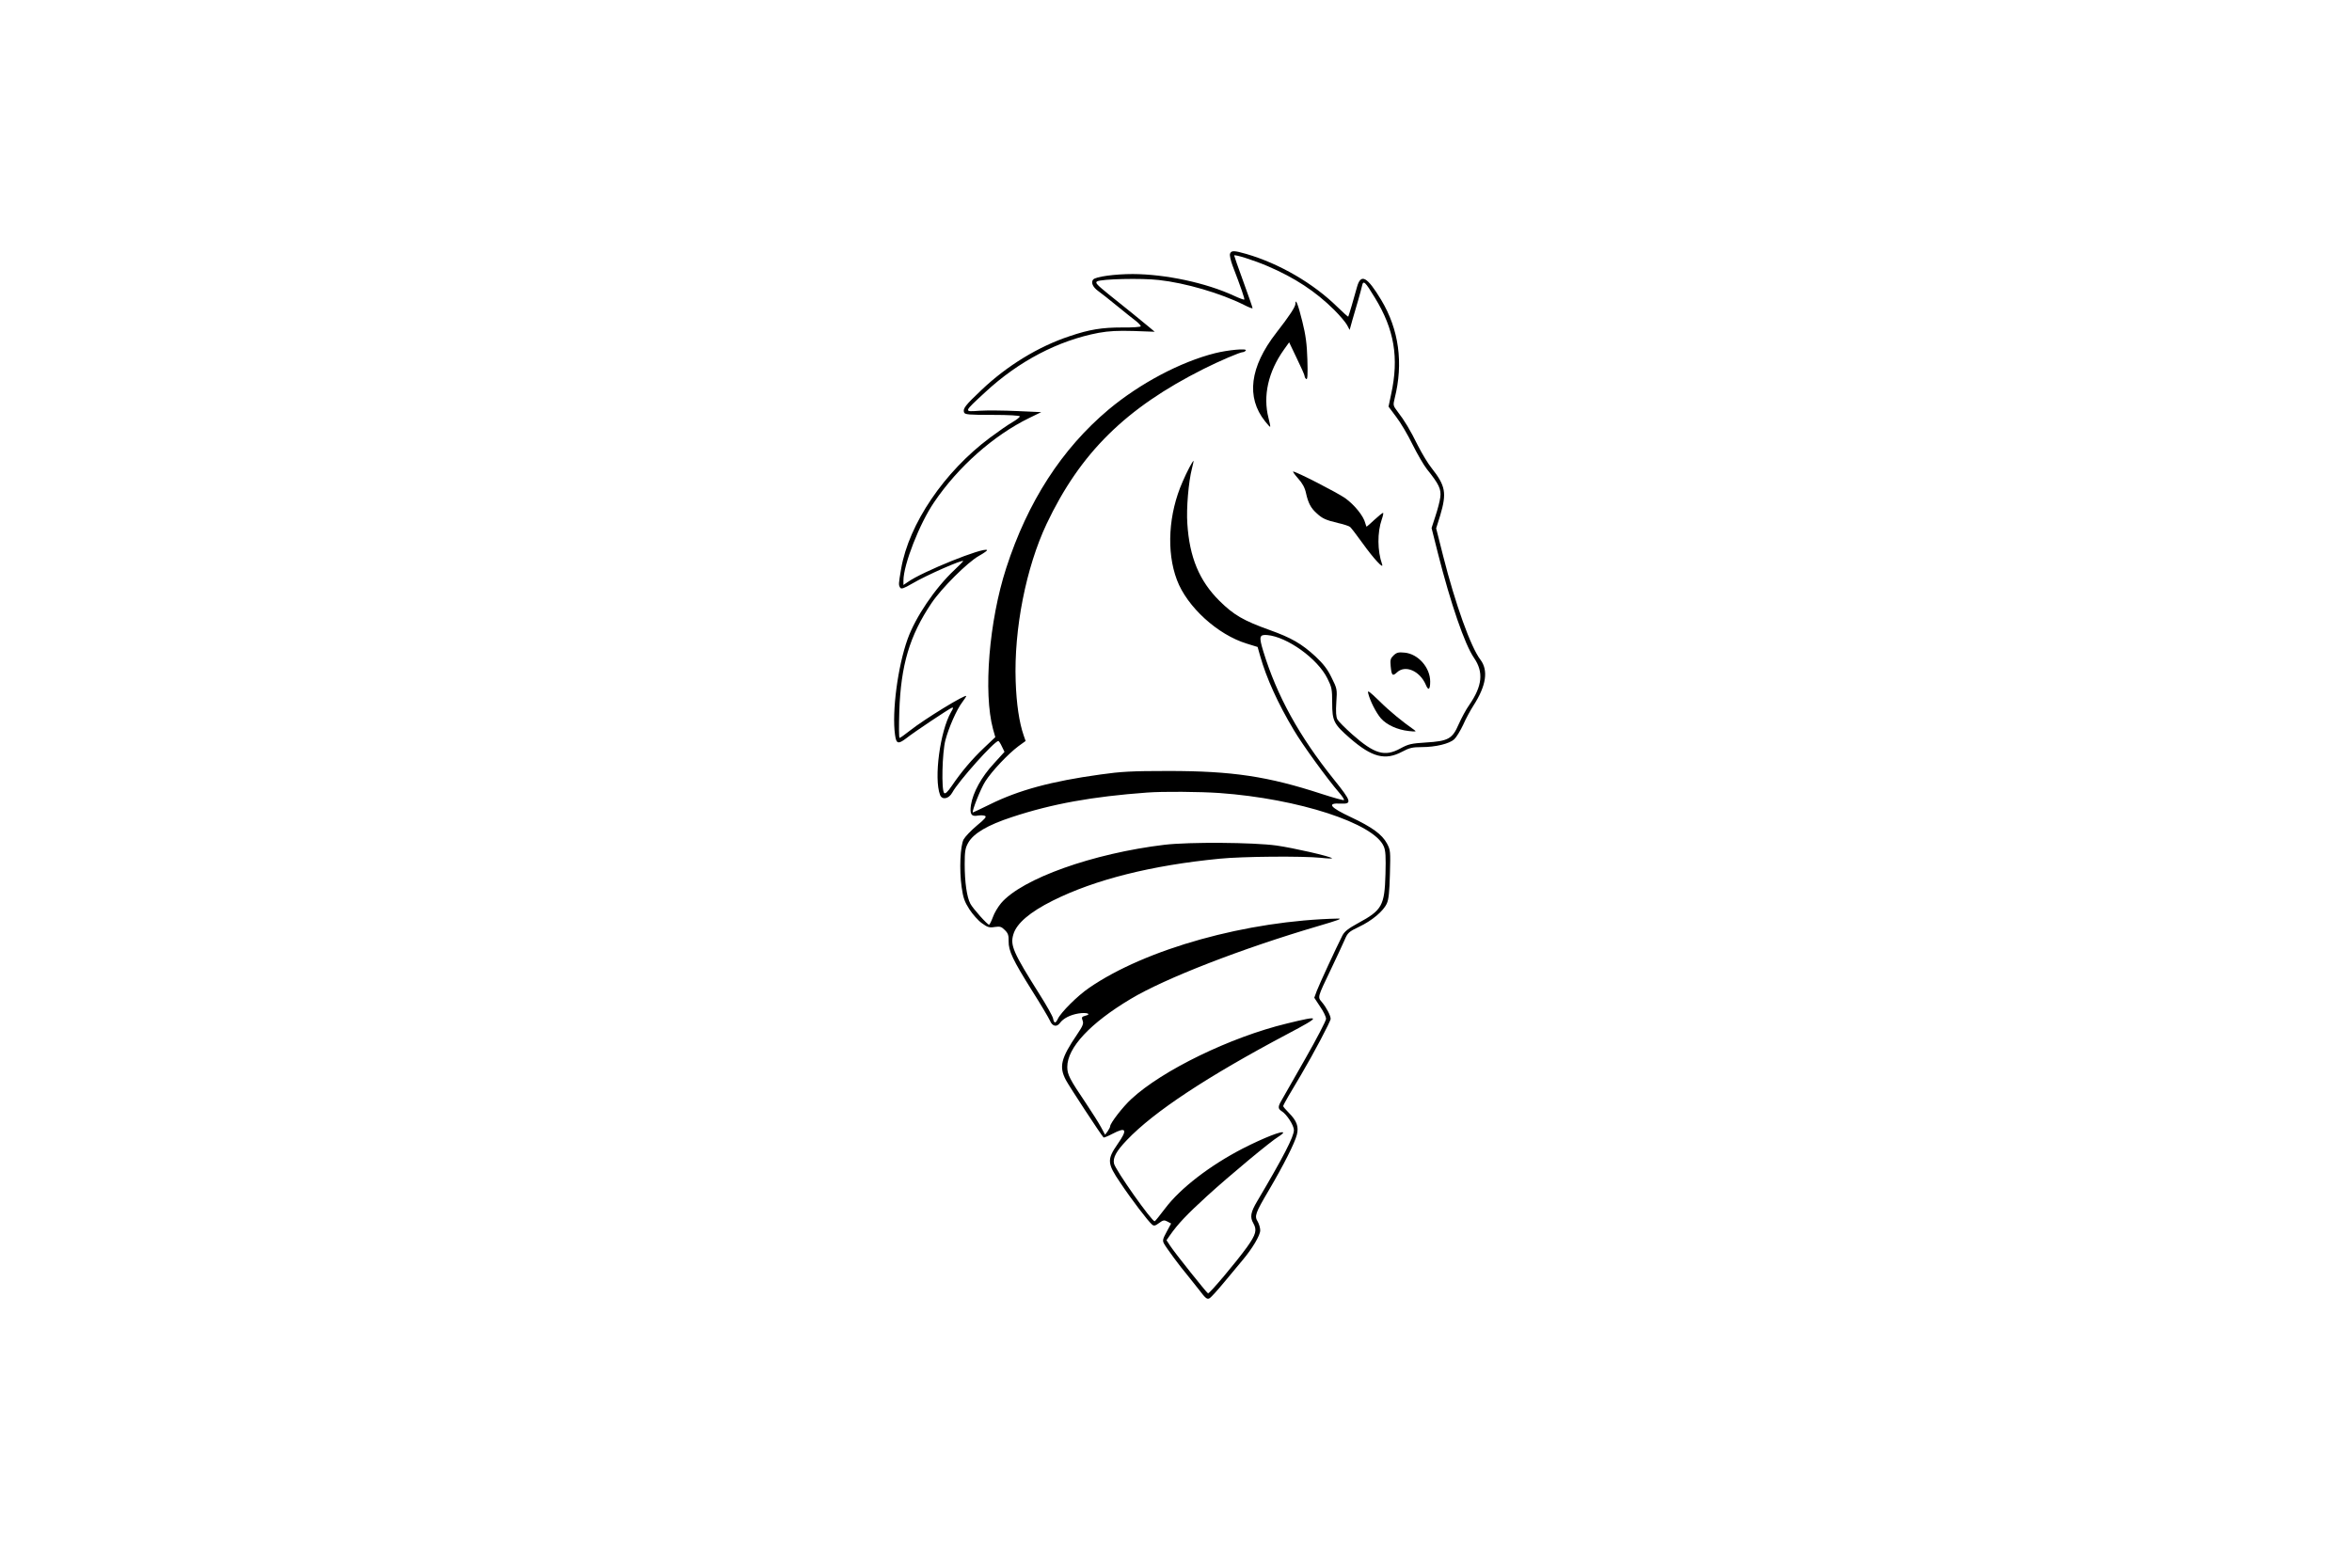
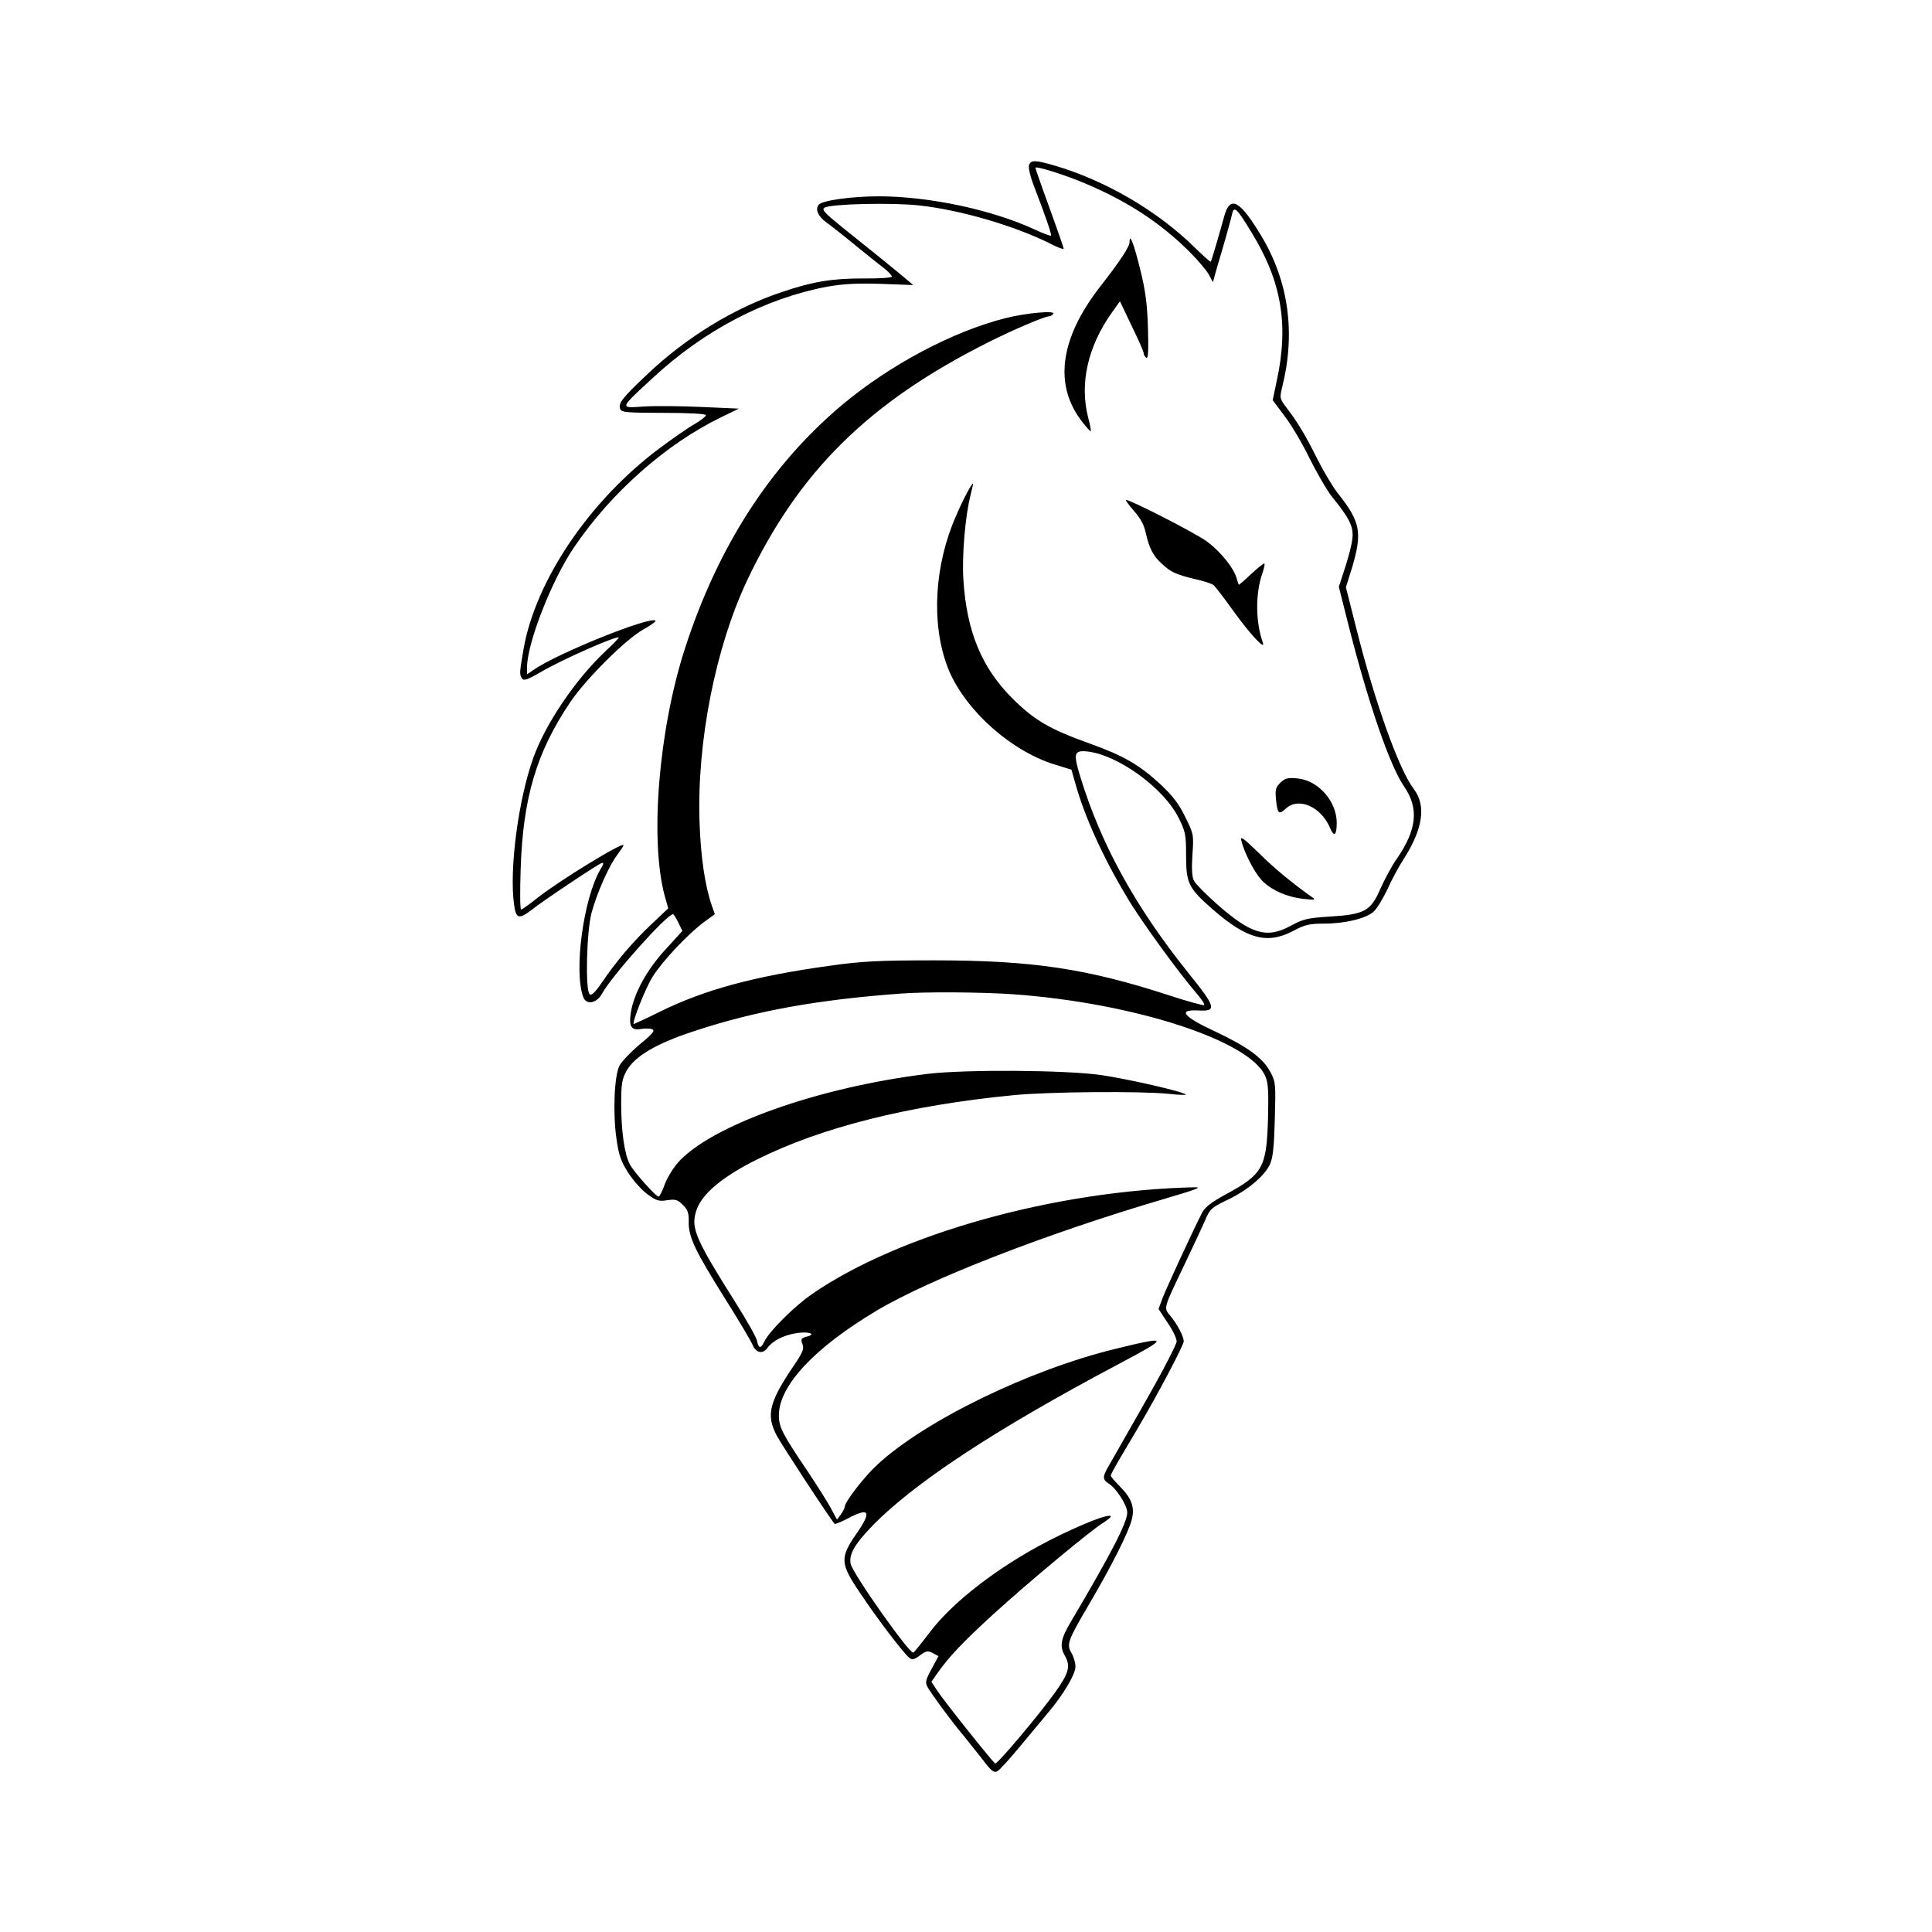
- <svg xmlns="http://www.w3.org/2000/svg" version="1.0" width="1536pt" height="1024pt" viewBox="0 0 1536 1024" preserveAspectRatio="xMidYMid meet">
+ <svg xmlns="http://www.w3.org/2000/svg" version="1.0" width="512" height="512" viewBox="366.10 95.60 820.80 820.80" preserveAspectRatio="xMidYMid meet">
  <g transform="translate(0,1024) scale(0.1,-0.1)" fill="#000000" stroke="none">
    <path d="M8033 8583 c-4 -9 4 -44 16 -77 56 -146 81 -219 77 -223 -2 -2 -33 9 -67 25 -183 85 -448 141 -661 142 -117 0 -243 -17 -259 -36 -16 -19 -2 -50 33 -75 17 -12 73 -56 124 -98 51 -42 107 -86 124 -99 16 -13 30 -28 30 -33 0 -5 -55 -9 -122 -8 -132 0 -213 -13 -343 -57 -203 -67 -409 -193 -576 -352 -107 -101 -122 -122 -113 -146 5 -14 32 -16 185 -16 107 0 179 -4 179 -10 0 -5 -21 -22 -47 -37 -27 -15 -93 -61 -148 -102 -298 -222 -529 -562 -580 -856 -17 -101 -18 -105 -6 -124 7 -10 23 -5 78 27 93 55 333 160 333 147 0 -2 -25 -28 -56 -57 -128 -120 -256 -310 -307 -453 -64 -178 -103 -475 -82 -624 8 -60 20 -64 74 -23 47 38 277 191 297 199 11 4 11 -2 -5 -28 -72 -125 -113 -433 -72 -541 13 -35 57 -27 80 15 40 74 275 337 301 337 3 0 14 -16 23 -36 l17 -35 -70 -77 c-80 -86 -136 -188 -149 -270 -9 -60 2 -78 47 -69 15 2 35 2 44 -2 13 -5 2 -19 -53 -64 -38 -32 -76 -72 -86 -90 -22 -42 -29 -199 -13 -311 10 -71 19 -96 51 -146 21 -32 57 -73 81 -90 37 -27 49 -31 84 -25 35 5 44 2 66 -20 21 -20 26 -35 25 -73 -1 -63 27 -122 153 -323 57 -90 109 -178 117 -196 15 -37 44 -44 65 -15 22 30 67 53 121 62 54 9 90 -4 44 -15 -22 -6 -25 -10 -17 -31 8 -19 2 -35 -36 -91 -106 -156 -119 -211 -73 -298 21 -40 228 -356 246 -375 2 -2 28 8 56 23 93 49 103 30 35 -67 -69 -100 -68 -125 18 -251 69 -104 183 -254 208 -274 12 -10 21 -8 45 10 27 20 34 21 55 10 l24 -13 -29 -54 c-25 -46 -28 -57 -18 -76 14 -27 110 -157 154 -208 16 -20 51 -64 78 -98 39 -52 50 -61 65 -53 10 5 53 53 97 106 44 53 98 118 119 143 65 77 116 163 116 195 0 16 -7 41 -16 57 -23 37 -17 54 72 205 97 165 169 308 183 362 14 53 0 92 -52 144 -21 21 -37 40 -37 44 0 4 15 32 33 63 19 32 56 95 84 142 82 139 193 349 193 365 0 21 -27 73 -57 109 -29 34 -30 29 58 213 37 78 78 165 90 193 20 47 27 54 94 86 85 40 160 103 182 153 12 26 17 77 20 191 4 148 4 157 -19 200 -32 60 -99 108 -235 172 -137 64 -161 94 -69 89 78 -4 73 14 -44 159 -226 282 -371 545 -460 836 -29 95 -26 110 25 106 130 -11 330 -154 394 -284 28 -56 31 -70 31 -157 0 -121 10 -140 115 -232 145 -126 231 -148 342 -89 47 25 67 30 127 30 92 0 181 22 213 51 14 13 40 56 58 94 17 39 48 96 68 127 83 129 98 229 45 299 -63 82 -164 364 -243 676 l-46 182 26 83 c44 148 36 194 -56 311 -23 28 -63 95 -90 148 -51 103 -86 161 -133 222 -28 37 -29 40 -18 85 58 230 28 450 -88 643 -92 153 -133 175 -158 84 -19 -70 -54 -189 -57 -193 -2 -2 -34 27 -72 64 -156 153 -377 282 -593 345 -80 23 -99 24 -107 2z m247 -82 c175 -75 311 -164 433 -285 37 -37 75 -82 84 -99 l17 -32 18 65 c11 36 28 94 38 130 10 36 22 78 25 93 8 39 20 28 84 -78 127 -207 158 -392 106 -630 l-17 -81 50 -67 c28 -36 76 -117 106 -179 31 -62 73 -135 95 -163 79 -98 94 -131 87 -183 -3 -26 -18 -82 -32 -124 l-25 -77 41 -163 c84 -331 175 -596 236 -685 64 -93 55 -183 -31 -308 -21 -29 -51 -86 -69 -126 -41 -95 -67 -110 -215 -119 -94 -6 -113 -10 -166 -39 -102 -56 -169 -36 -314 92 -46 41 -90 85 -97 98 -9 17 -11 50 -7 112 6 85 5 89 -31 161 -27 56 -54 90 -105 138 -91 84 -158 122 -300 173 -170 61 -234 98 -327 190 -132 131 -196 285 -210 505 -7 100 8 274 30 359 7 28 12 51 11 51 -6 0 -43 -69 -72 -137 -92 -208 -107 -456 -37 -641 66 -176 266 -358 456 -416 l71 -22 17 -60 c40 -142 116 -310 219 -482 55 -94 219 -320 297 -410 20 -23 34 -45 31 -48 -3 -3 -68 15 -145 40 -352 115 -584 150 -1002 150 -239 0 -310 -4 -444 -23 -319 -44 -533 -102 -721 -195 -60 -30 -111 -53 -112 -53 -7 8 51 155 81 202 43 68 148 179 217 231 l47 34 -13 37 c-29 84 -47 206 -52 353 -12 341 68 744 202 1028 220 464 517 757 1025 1012 101 51 239 110 257 110 6 0 15 5 19 11 9 15 -117 3 -201 -18 -226 -57 -490 -197 -695 -368 -306 -257 -529 -603 -669 -1036 -112 -346 -150 -814 -86 -1051 l15 -53 -74 -70 c-78 -74 -146 -154 -210 -248 -28 -41 -43 -54 -50 -47 -19 19 -13 265 8 345 22 83 74 201 110 248 14 19 26 37 26 40 0 17 -274 -151 -366 -224 -34 -27 -65 -49 -69 -49 -5 0 -5 78 -2 173 10 302 67 494 210 707 65 97 235 267 310 309 32 18 56 35 53 38 -21 21 -423 -141 -518 -209 l-28 -19 0 29 c0 103 105 372 200 511 157 232 390 438 622 551 l78 38 -158 7 c-86 4 -196 5 -245 2 -105 -7 -107 -12 38 122 218 202 476 337 740 387 68 12 124 15 228 12 l138 -5 -37 31 c-50 42 -149 122 -263 213 -79 64 -91 77 -76 85 27 16 290 22 403 9 173 -19 403 -86 555 -162 31 -16 57 -26 57 -22 0 5 -27 82 -60 173 -33 90 -60 168 -60 171 0 10 132 -32 220 -70z m-315 -3441 c515 -37 1009 -198 1072 -349 12 -27 14 -67 11 -181 -6 -206 -22 -235 -179 -320 -64 -35 -88 -54 -102 -80 -42 -83 -151 -319 -167 -361 l-17 -46 38 -58 c22 -31 39 -67 39 -80 0 -12 -61 -130 -136 -261 -75 -132 -145 -254 -155 -272 -24 -41 -24 -54 1 -70 33 -20 80 -93 80 -124 0 -42 -68 -174 -239 -463 -44 -74 -49 -105 -26 -145 25 -44 18 -73 -42 -157 -70 -97 -244 -304 -254 -301 -9 4 -216 263 -246 309 l-25 38 23 33 c51 73 110 135 240 254 149 136 421 362 469 390 16 10 30 22 30 25 0 17 -127 -33 -264 -103 -215 -111 -408 -260 -506 -390 -35 -46 -65 -84 -69 -85 -17 -5 -257 335 -266 377 -8 38 15 81 84 153 176 185 526 416 1051 694 221 117 221 123 -8 67 -367 -89 -811 -305 -1013 -492 -56 -51 -139 -159 -139 -179 0 -5 -7 -19 -16 -32 l-17 -23 -27 50 c-15 28 -59 97 -97 154 -108 160 -123 189 -123 239 0 126 151 287 414 444 225 135 728 330 1225 476 129 38 160 49 130 49 -594 -13 -1257 -198 -1627 -453 -75 -51 -185 -161 -204 -203 -15 -31 -24 -30 -31 4 -3 15 -43 86 -88 157 -172 273 -193 320 -171 392 21 72 109 146 257 220 276 138 647 231 1090 274 149 15 542 18 660 6 44 -5 77 -6 74 -3 -13 13 -251 67 -362 83 -152 21 -569 24 -732 5 -467 -56 -930 -221 -1067 -381 -20 -24 -45 -65 -54 -92 -10 -27 -21 -49 -25 -49 -11 0 -106 106 -122 137 -23 43 -37 142 -37 258 0 85 4 106 23 140 35 62 127 116 286 168 263 87 527 134 881 160 105 8 345 6 475 -3z" />
    <path d="M8460 8256 c0 -20 -38 -78 -126 -191 -172 -222 -197 -420 -73 -576 17 -22 33 -39 34 -37 2 2 -3 28 -11 58 -37 144 -2 301 100 445 l35 49 50 -105 c28 -57 51 -109 51 -116 0 -6 5 -15 11 -19 8 -5 10 30 7 127 -3 102 -11 161 -33 249 -27 109 -45 156 -45 116z" />
    <path d="M8478 7114 c28 -31 44 -61 51 -95 14 -63 31 -97 68 -130 38 -36 61 -46 140 -65 37 -8 73 -20 80 -26 7 -6 44 -54 82 -107 70 -98 140 -174 127 -137 -31 88 -32 208 -2 294 8 23 12 42 8 42 -4 0 -29 -20 -56 -45 -26 -25 -50 -45 -51 -45 -2 0 -5 10 -9 23 -11 46 -70 119 -131 163 -53 37 -320 174 -340 174 -4 0 11 -21 33 -46z" />
    <path d="M9101 5959 c-20 -19 -23 -29 -19 -71 6 -61 12 -67 41 -40 54 51 149 10 188 -80 17 -42 29 -34 29 20 0 92 -79 181 -167 189 -40 4 -52 1 -72 -18z" />
    <path d="M8935 5712 c12 -50 52 -128 83 -164 38 -43 108 -75 182 -83 47 -5 52 -4 36 7 -80 56 -163 124 -229 190 -65 63 -78 72 -72 50z" />
  </g>
</svg>
